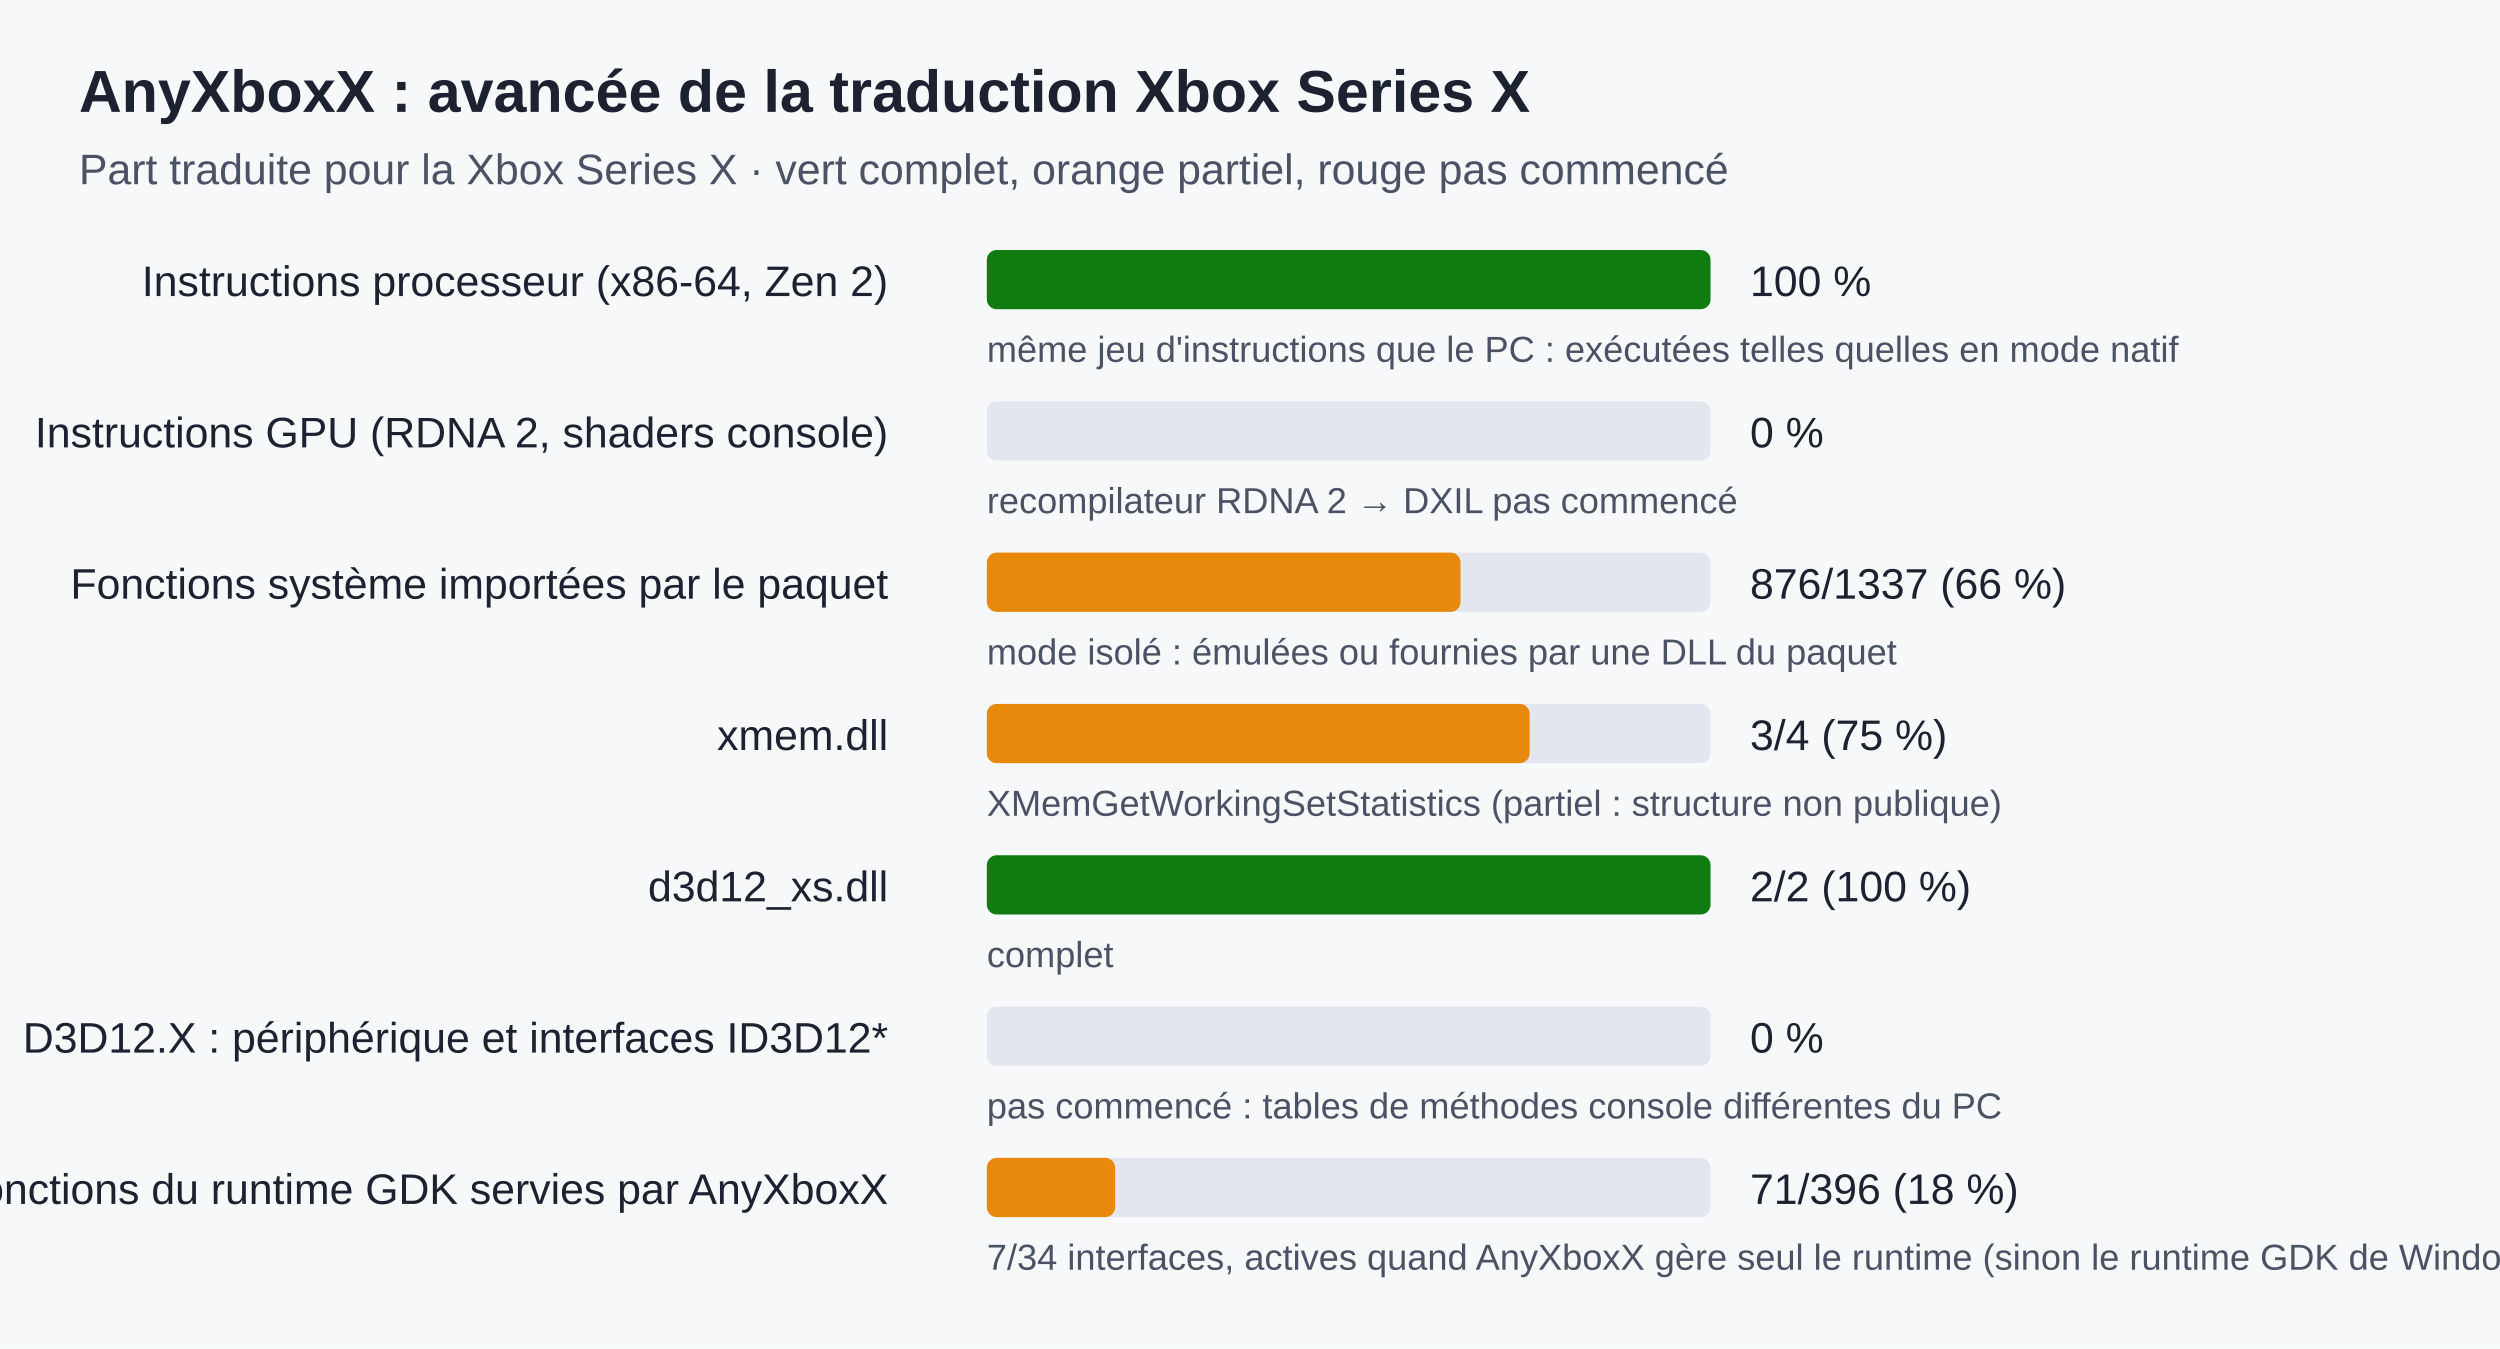
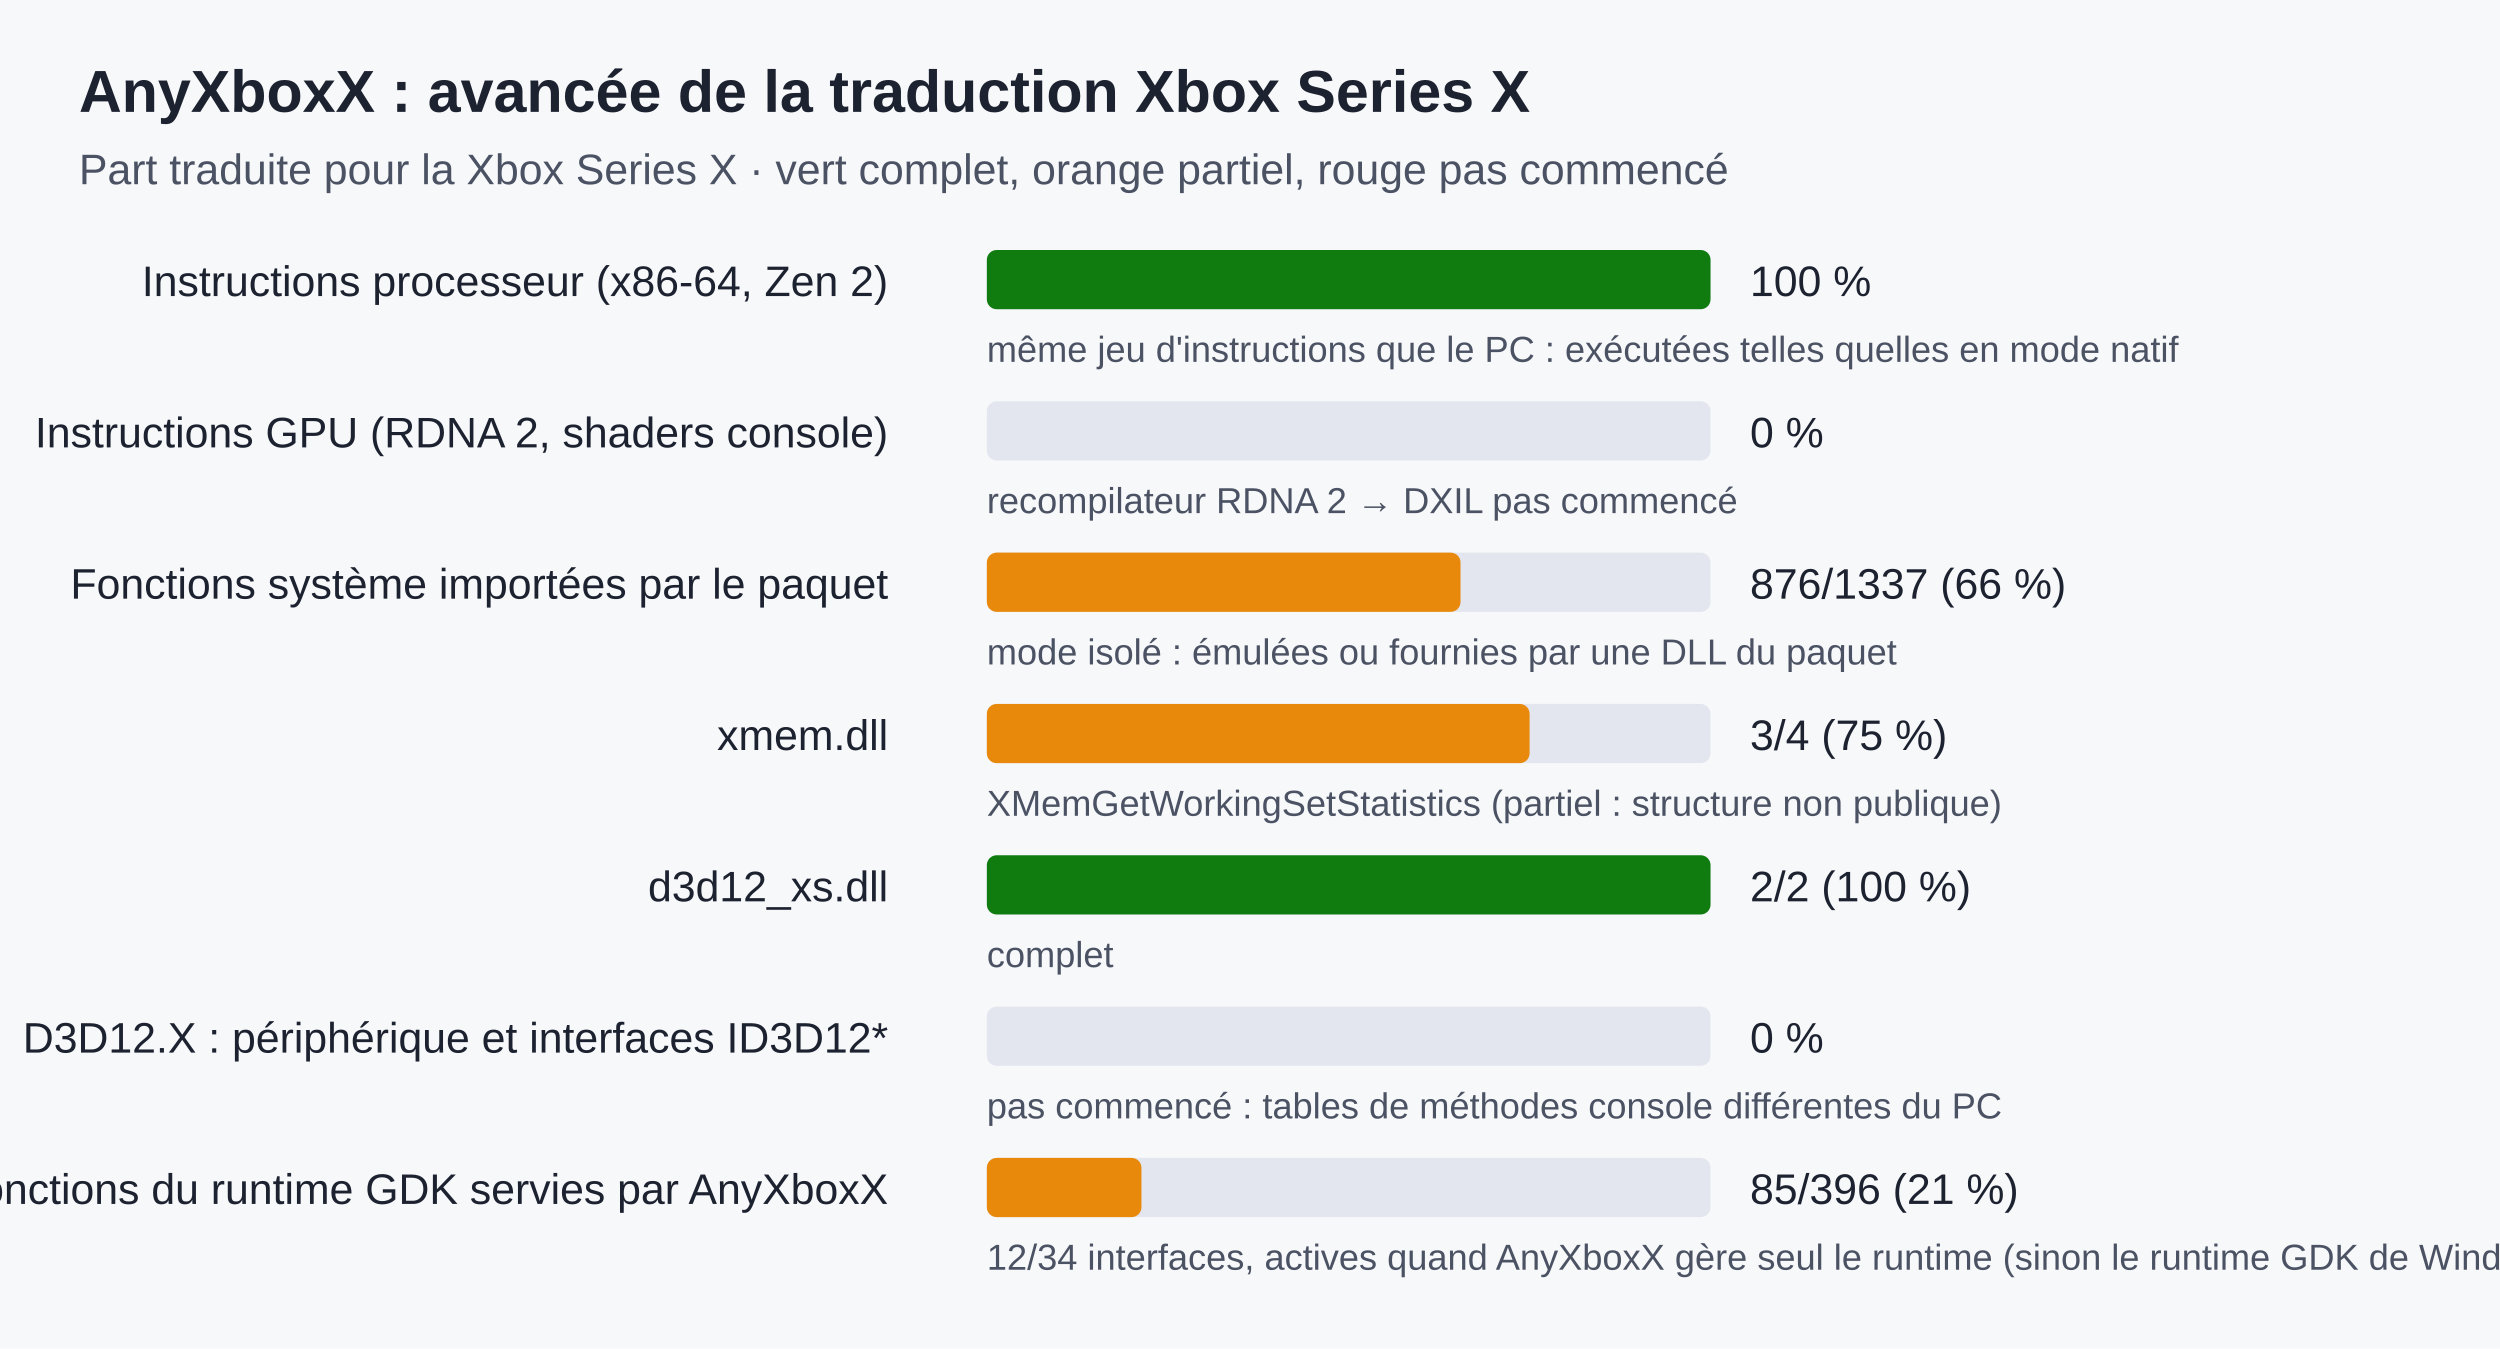
<svg xmlns="http://www.w3.org/2000/svg" width="760" height="410" viewBox="0 0 760 410" font-family="Segoe UI, Arial, sans-serif" font-size="13">
  <rect width="760" height="410" fill="#f7f8fa" />
  <text x="24" y="34" font-size="18" font-weight="600" fill="#1d2230">AnyXboxX : avancée de la traduction Xbox Series X</text>
  <text x="24" y="56" fill="#4b5263">Part traduite pour la Xbox Series X · vert complet, orange partiel, rouge pas commencé</text>
  <text x="270" y="90" text-anchor="end" fill="#1d2230">Instructions processeur (x86-64, Zen 2)</text>
  <rect x="300" y="76" width="220" height="18" rx="3" fill="#e3e6ee" />
  <rect x="300" y="76" width="220" height="18" rx="3" fill="#107c10" />
  <text x="532" y="90" fill="#1d2230">100 %</text>
  <text x="300" y="110" font-size="11" fill="#4b5263">même jeu d'instructions que le PC : exécutées telles quelles en mode natif</text>
  <text x="270" y="136" text-anchor="end" fill="#1d2230">Instructions GPU (RDNA 2, shaders console)</text>
  <rect x="300" y="122" width="220" height="18" rx="3" fill="#e3e6ee" />
  <rect x="300" y="122" width="0" height="18" rx="3" fill="#c42b1c" />
  <text x="532" y="136" fill="#1d2230">0 %</text>
  <text x="300" y="156" font-size="11" fill="#4b5263">recompilateur RDNA 2 → DXIL pas commencé</text>
  <text x="270" y="182" text-anchor="end" fill="#1d2230">Fonctions système importées par le paquet</text>
  <rect x="300" y="168" width="220" height="18" rx="3" fill="#e3e6ee" />
  <rect x="300" y="168" width="144" height="18" rx="3" fill="#e8890c" />
  <text x="532" y="182" fill="#1d2230">876/1337 (66 %)</text>
  <text x="300" y="202" font-size="11" fill="#4b5263">mode isolé : émulées ou fournies par une DLL du paquet</text>
  <text x="270" y="228" text-anchor="end" fill="#1d2230">xmem.dll</text>
  <rect x="300" y="214" width="220" height="18" rx="3" fill="#e3e6ee" />
  <rect x="300" y="214" width="165" height="18" rx="3" fill="#e8890c" />
  <text x="532" y="228" fill="#1d2230">3/4 (75 %)</text>
  <text x="300" y="248" font-size="11" fill="#4b5263">XMemGetWorkingSetStatistics (partiel : structure non publique)</text>
  <text x="270" y="274" text-anchor="end" fill="#1d2230">d3d12_xs.dll</text>
  <rect x="300" y="260" width="220" height="18" rx="3" fill="#e3e6ee" />
  <rect x="300" y="260" width="220" height="18" rx="3" fill="#107c10" />
  <text x="532" y="274" fill="#1d2230">2/2 (100 %)</text>
  <text x="300" y="294" font-size="11" fill="#4b5263">complet</text>
  <text x="270" y="320" text-anchor="end" fill="#1d2230">D3D12.X : périphérique et interfaces ID3D12*</text>
  <rect x="300" y="306" width="220" height="18" rx="3" fill="#e3e6ee" />
  <rect x="300" y="306" width="0" height="18" rx="3" fill="#c42b1c" />
  <text x="532" y="320" fill="#1d2230">0 %</text>
  <text x="300" y="340" font-size="11" fill="#4b5263">pas commencé : tables de méthodes console différentes du PC</text>
  <text x="270" y="366" text-anchor="end" fill="#1d2230">Fonctions du runtime GDK servies par AnyXboxX</text>
  <rect x="300" y="352" width="220" height="18" rx="3" fill="#e3e6ee" />
-   <rect x="300" y="352" width="39" height="18" rx="3" fill="#e8890c" />
-   <text x="532" y="366" fill="#1d2230">71/396 (18 %)</text>
-   <text x="300" y="386" font-size="11" fill="#4b5263">7/34 interfaces, actives quand AnyXboxX gère seul le runtime (sinon le runtime GDK de Windows sert tout)</text>
+   <rect x="300" y="352" width="47" height="18" rx="3" fill="#e8890c" />
+   <text x="532" y="366" fill="#1d2230">85/396 (21 %)</text>
+   <text x="300" y="386" font-size="11" fill="#4b5263">12/34 interfaces, actives quand AnyXboxX gère seul le runtime (sinon le runtime GDK de Windows sert tout)</text>
</svg>
